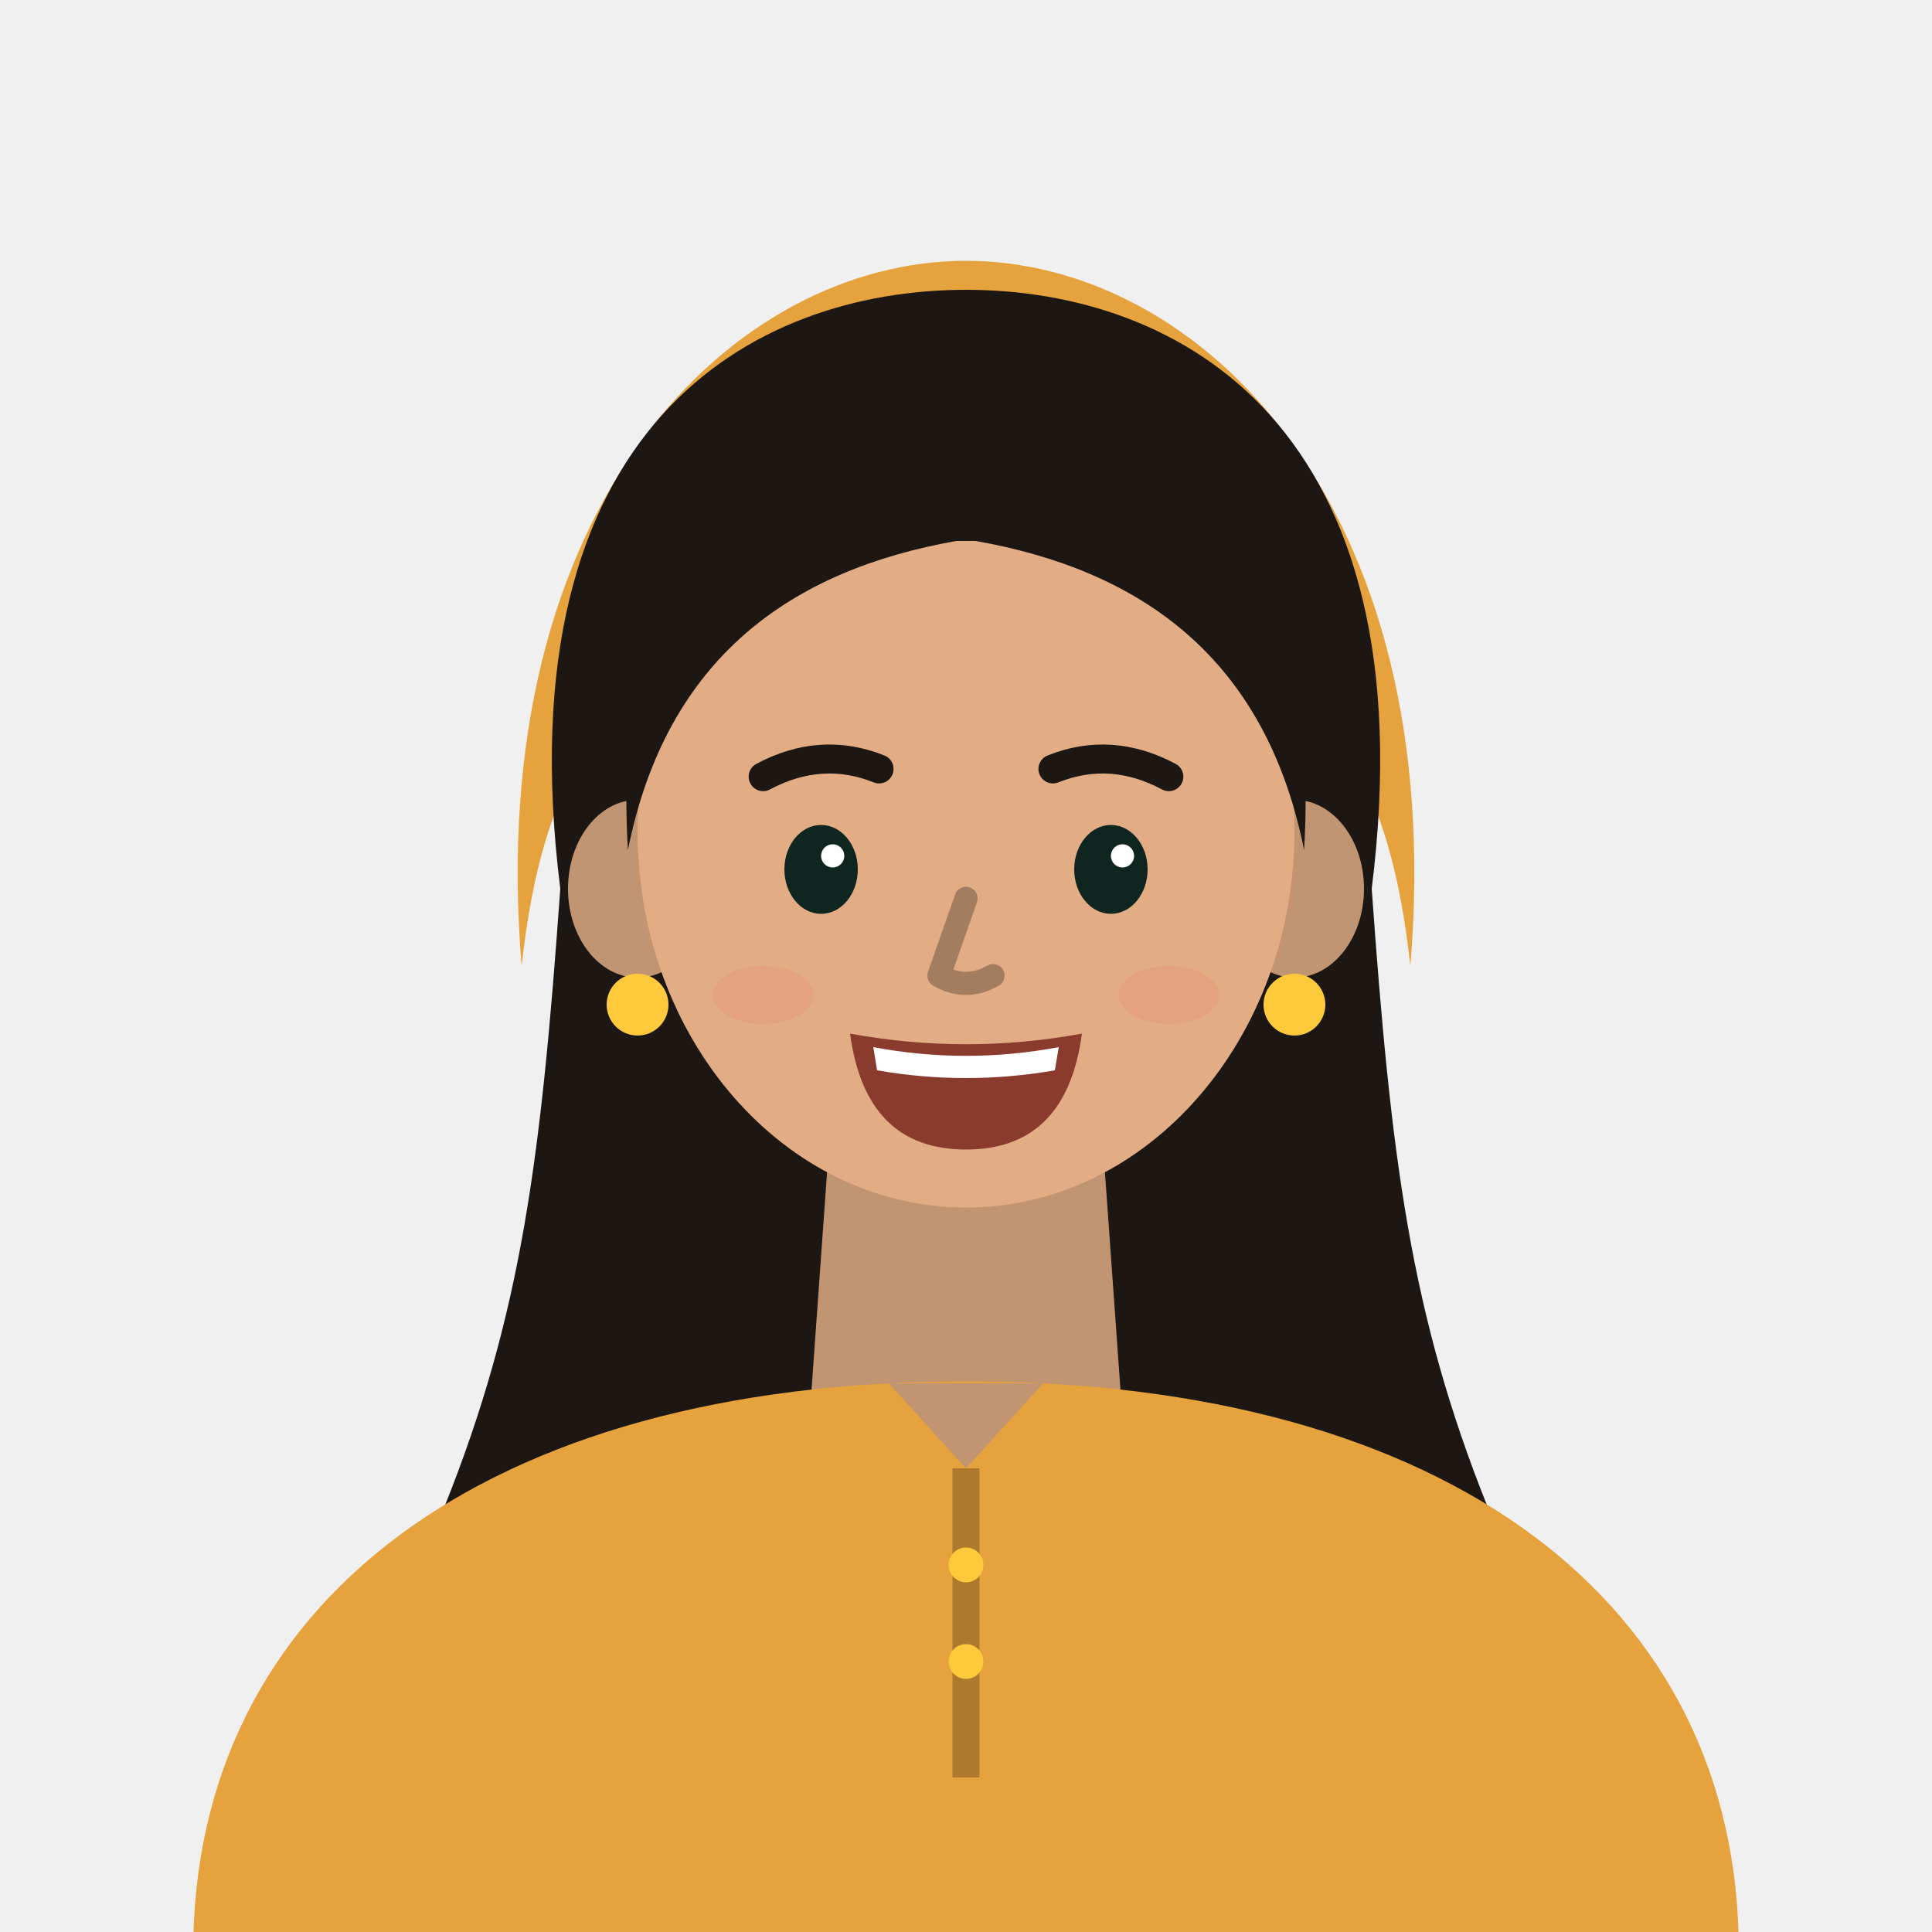
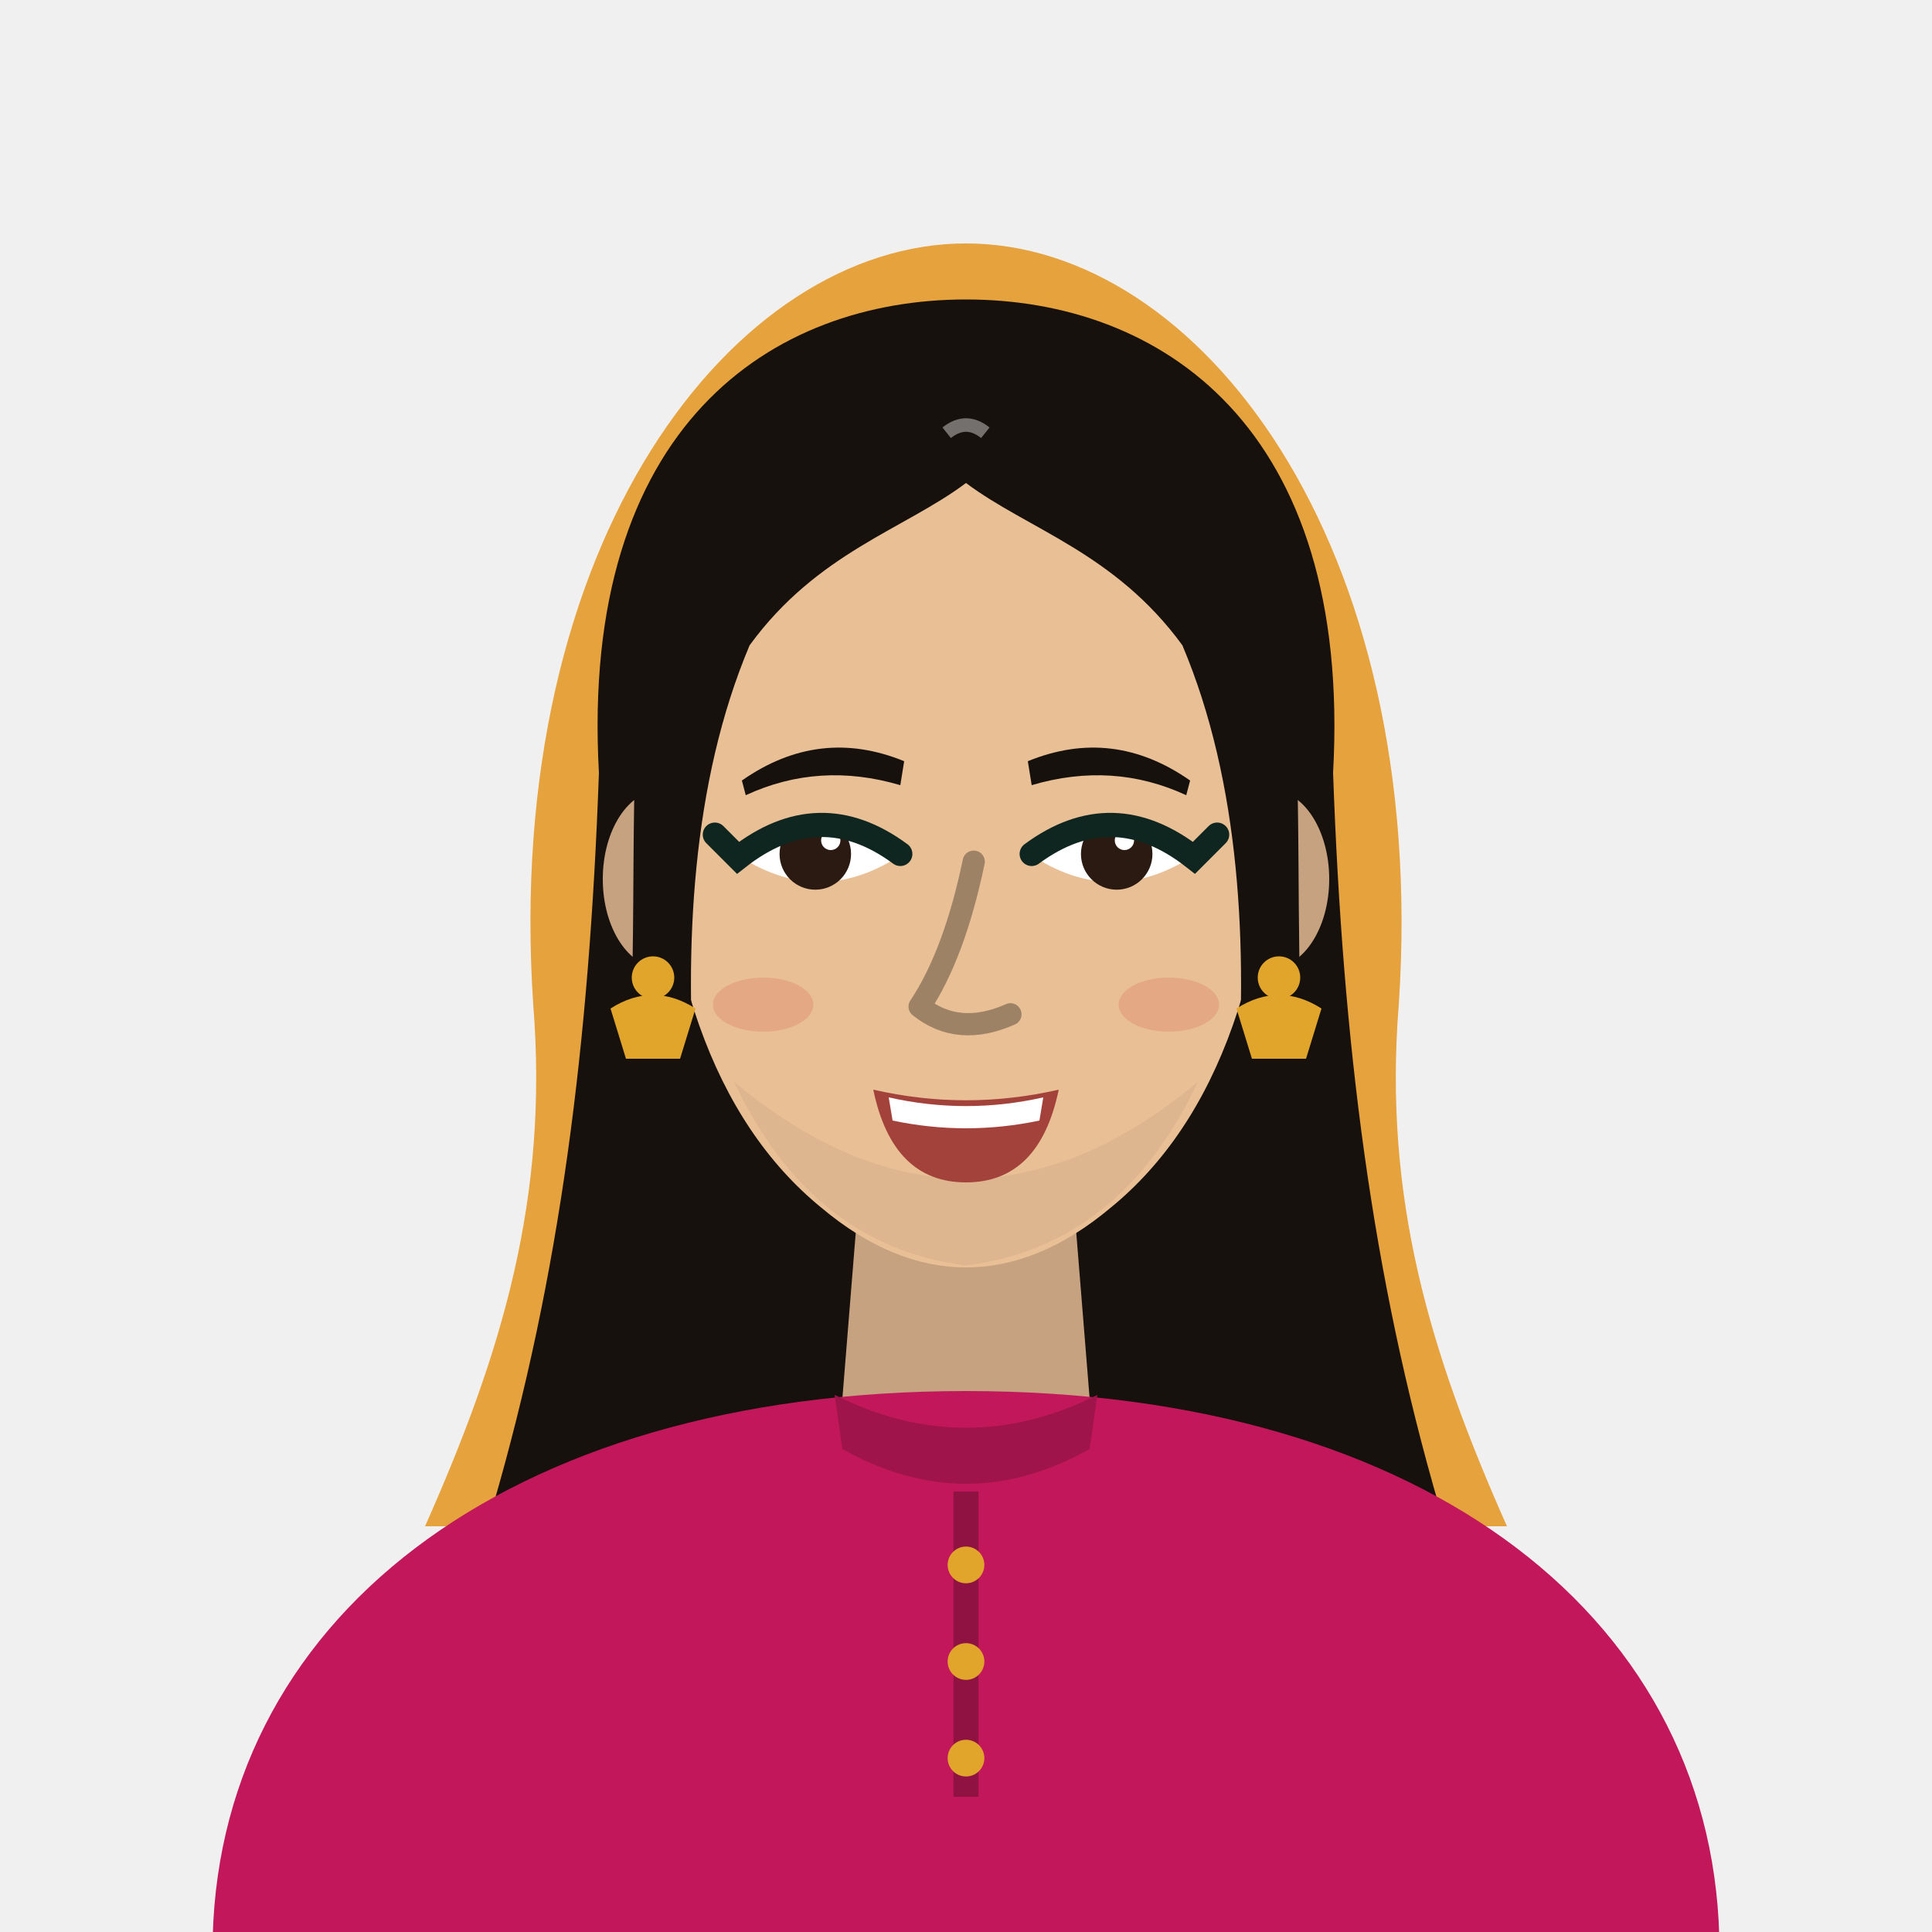
<svg xmlns="http://www.w3.org/2000/svg" viewBox="0 0 100 100" width="400" height="400">
-   <path d="M27 50C25 26 38 13.5 50 13.5C62 13.5 75 26 73 50C72 41 69 31 50 27C31 31 28 41 27 50Z" fill="#e6a23c" />
-   <path d="M29 46C26 22 39 15 50 15C61 15 74 22 71 46C72 60 73 68 77 78L23 78C27 68 28 60 29 46Z" fill="#1d1714" />
-   <path d="M43 58L57 58L58 72L42 72Z" fill="#c29572" />
-   <path d="M10 101C10 83 25 71.5 50 71.5C75 71.5 90 83 90 101Z" fill="#e6a23c" />
-   <path d="M46 71.6L50 76L54 71.6Z" fill="#c29572" />
-   <path d="M50 76L50 92" stroke="#ad7a2d" stroke-width="1.4" />
-   <circle cx="50" cy="81" r=".9" fill="#ffc93c" />
-   <circle cx="50" cy="86" r=".9" fill="#ffc93c" />
-   <ellipse cx="33" cy="46" rx="3.6" ry="4.6" fill="#c29572" />
-   <ellipse cx="67" cy="46" rx="3.6" ry="4.6" fill="#c29572" />
-   <ellipse cx="50" cy="43" rx="17" ry="19.5" fill="#e2ad84" />
-   <ellipse cx="42.5" cy="45" rx="1.9" ry="2.3" fill="#0f2620" />
-   <ellipse cx="57.5" cy="45" rx="1.9" ry="2.3" fill="#0f2620" />
-   <circle cx="43.1" cy="44.3" r=".6" fill="#fff" />
-   <circle cx="58.1" cy="44.3" r=".6" fill="#fff" />
-   <path d="M39.5 40.2Q42.5 38.6 45.5 39.8M54.5 39.8Q57.5 38.6 60.5 40.2" fill="none" stroke="#1d1714" stroke-width="1.5" stroke-linecap="round" />
-   <path d="M50 46.5L48.6 50.5Q50 51.3 51.4 50.5" fill="none" stroke="#a37d5f" stroke-width="1.2" stroke-linecap="round" stroke-linejoin="round" />
-   <ellipse cx="39.5" cy="51.5" rx="2.6" ry="1.5" fill="#e88b73" opacity=".35" />
-   <ellipse cx="60.5" cy="51.5" rx="2.6" ry="1.5" fill="#e88b73" opacity=".35" />
-   <path d="M44 53.5Q50 54.6 56 53.5Q55.2 59.5 50 59.5Q44.8 59.5 44 53.5Z" fill="#8a3b2e" />
-   <path d="M45.2 54.2Q50 55.1 54.8 54.2L54.6 55.4Q50 56.2 45.4 55.4Z" fill="#fff" />
-   <path d="M32.5 44C31.5 27 40 20 50 20C60 20 68.5 27 67.5 44C65.5 34 59 29.5 50.5 28C50 28 49.5 28 49.5 28C41 29.5 34.5 34 32.5 44Z" fill="#1d1714" />
-   <circle cx="33" cy="52" r="1.6" fill="#ffc93c" />
-   <circle cx="67" cy="52" r="1.6" fill="#ffc93c" />
+   <path d="M27.6 52C26 28 38 12.6 50 12.6C62 12.6 74 28 72.4 52C71.6 62 74 70 78 79L68 79C67 68 68 58 67.2 46C66.6 32 59.6 24.6 50 24.6C40.4 24.6 33.4 32 32.8 46C32 58 33 68 32 79L22 79C26 70 28.4 62 27.6 52Z" fill="#e6a23c" />
+   <path d="M33 46C33.4 32 40.4 24.6 50 24.6C59.6 24.6 66.6 32 67.2 46" fill="none" stroke="#e2a52b" stroke-width="1.2" />
+   <path d="M31 40C30 22 40 15.5 50 15.5C60 15.5 70 22 69 40C69.5 54 71 66 74.5 78L25.5 78C29 66 30.5 54 31 40Z" fill="#17110e" />
+   <path d="M44.6 60L55.4 60L56.4 72.4L43.6 72.4Z" fill="#c6a280" />
+   <path d="M11 101C11 84 26 72 50 72C74 72 89 84 89 101Z" fill="#c2185b" />
+   <path d="M43.2 72.2Q50 75.6 56.8 72.2L56.4 75Q50 78.6 43.6 75Z" fill="#9f144b" />
+   <path d="M50 77.2L50 93" stroke="#901243" stroke-width="1.3" />
+   <circle cx="50" cy="81" r=".95" fill="#e2a52b" />
+   <circle cx="50" cy="86" r=".95" fill="#e2a52b" />
+   <circle cx="50" cy="91" r=".95" fill="#e2a52b" />
+   <ellipse cx="34.2" cy="45.5" rx="3" ry="4.6" fill="#c6a280" />
+   <ellipse cx="65.8" cy="45.5" rx="3" ry="4.6" fill="#c6a280" />
+   <path d="M34 38C34 26 41 20.5 50 20.5C59 20.5 66 26 66 38C66 50 63 58 57.5 62.5C55 64.6 52.5 65.6 50 65.6C47.5 65.6 45 64.6 42.5 62.5C37 58 34 50 34 38Z" fill="#e9bf96" />
+   <path d="M38 56Q50 66 62 56Q58 64.5 50 65.5Q42 64.5 38 56Z" fill="#c6a280" opacity=".35" />
+   <path d="M38.4 44.4Q42.4 41.4 46.4 44.4Q42.4 46.9 38.4 44.4Z" fill="#fff" />
+   <circle cx="42.2" cy="44.2" r="1.85" fill="#2a1a12" />
+   <circle cx="43" cy="43.5" r=".5" fill="#fff" />
+   <path d="M37 43.2L38.2 44.4Q42.4 41.1 46.6 44.2" fill="none" stroke="#0f2620" stroke-width="1.25" stroke-linecap="round" />
+   <path d="M53.6 44.4Q57.6 41.4 61.6 44.4Q57.6 46.9 53.6 44.4Z" fill="#fff" />
+   <circle cx="57.8" cy="44.2" r="1.85" fill="#2a1a12" />
+   <circle cx="58.2" cy="43.5" r=".5" fill="#fff" />
+   <path d="M53.4 44.2Q57.6 41.1 61.8 44.4L63 43.2" fill="none" stroke="#0f2620" stroke-width="1.25" stroke-linecap="round" />
+   <path d="M38.4 40.4Q42.4 37.6 46.8 39.4L46.6 40.64Q42.4 39.4  38.6 41.16Z" fill="#17110e" />
+   <path d="M61.6 40.4Q57.6 37.6 53.2 39.4L53.4 40.64Q57.6 39.4 61.4 41.16Z" fill="#17110e" />
+   <path d="M50.4 44.6Q49.4 49.4 47.6 52.1Q49.6 53.7 52.3 52.5" fill="none" stroke="#9e8266" stroke-width="1.15" stroke-linecap="round" stroke-linejoin="round" />
+   <ellipse cx="39.5" cy="52" rx="2.6" ry="1.4" fill="#d9775e" opacity="0.32" />
+   <ellipse cx="60.5" cy="52" rx="2.6" ry="1.4" fill="#d9775e" opacity="0.32" />
+   <path d="M45.2 56.4Q50 57.5 54.8 56.4Q53.8 61.2 50 61.2Q46.2 61.2 45.2 56.4Z" fill="#a2423a" />
+   <path d="M46 56.8Q50 57.7 54 56.8L53.8 58Q50 58.8 46.2 58Z" fill="#fff" />
+   <path d="M50 19.6C40 19.6 33.4 26 33 36C32.6 44 33 50 32.4 57Q34.2 59.2 36 57C35.4 49 35.8 40.5 38.8 33.4C42.3 28.6 46.8 27.4 50 25C53.2 27.4 57.7 28.6 61.2 33.4C64.2 40.5 64.6 49 64 57Q65.8 59.2 67.6 57C67 50 67.4 44 67 36C66.6 26 60 19.6 50 19.6Z" fill="#17110e" />
+   <path d="M49 22.4Q50 21.6 51 22.4" fill="none" stroke="#74706e" stroke-width=".7" />
+   <g fill="#e2a52b">
+     <circle cx="33.8" cy="50.6" r="1.1" />
+     <path d="M31.6 52.2Q33.8 50.8 36 52.2L35.2 54.8L32.4 54.8Z" />
+     <circle cx="66.2" cy="50.6" r="1.1" />
+     <path d="M64 52.2Q66.2 50.8 68.4 52.2L67.6 54.8L64.8 54.8Z" />
+   </g>
</svg>
